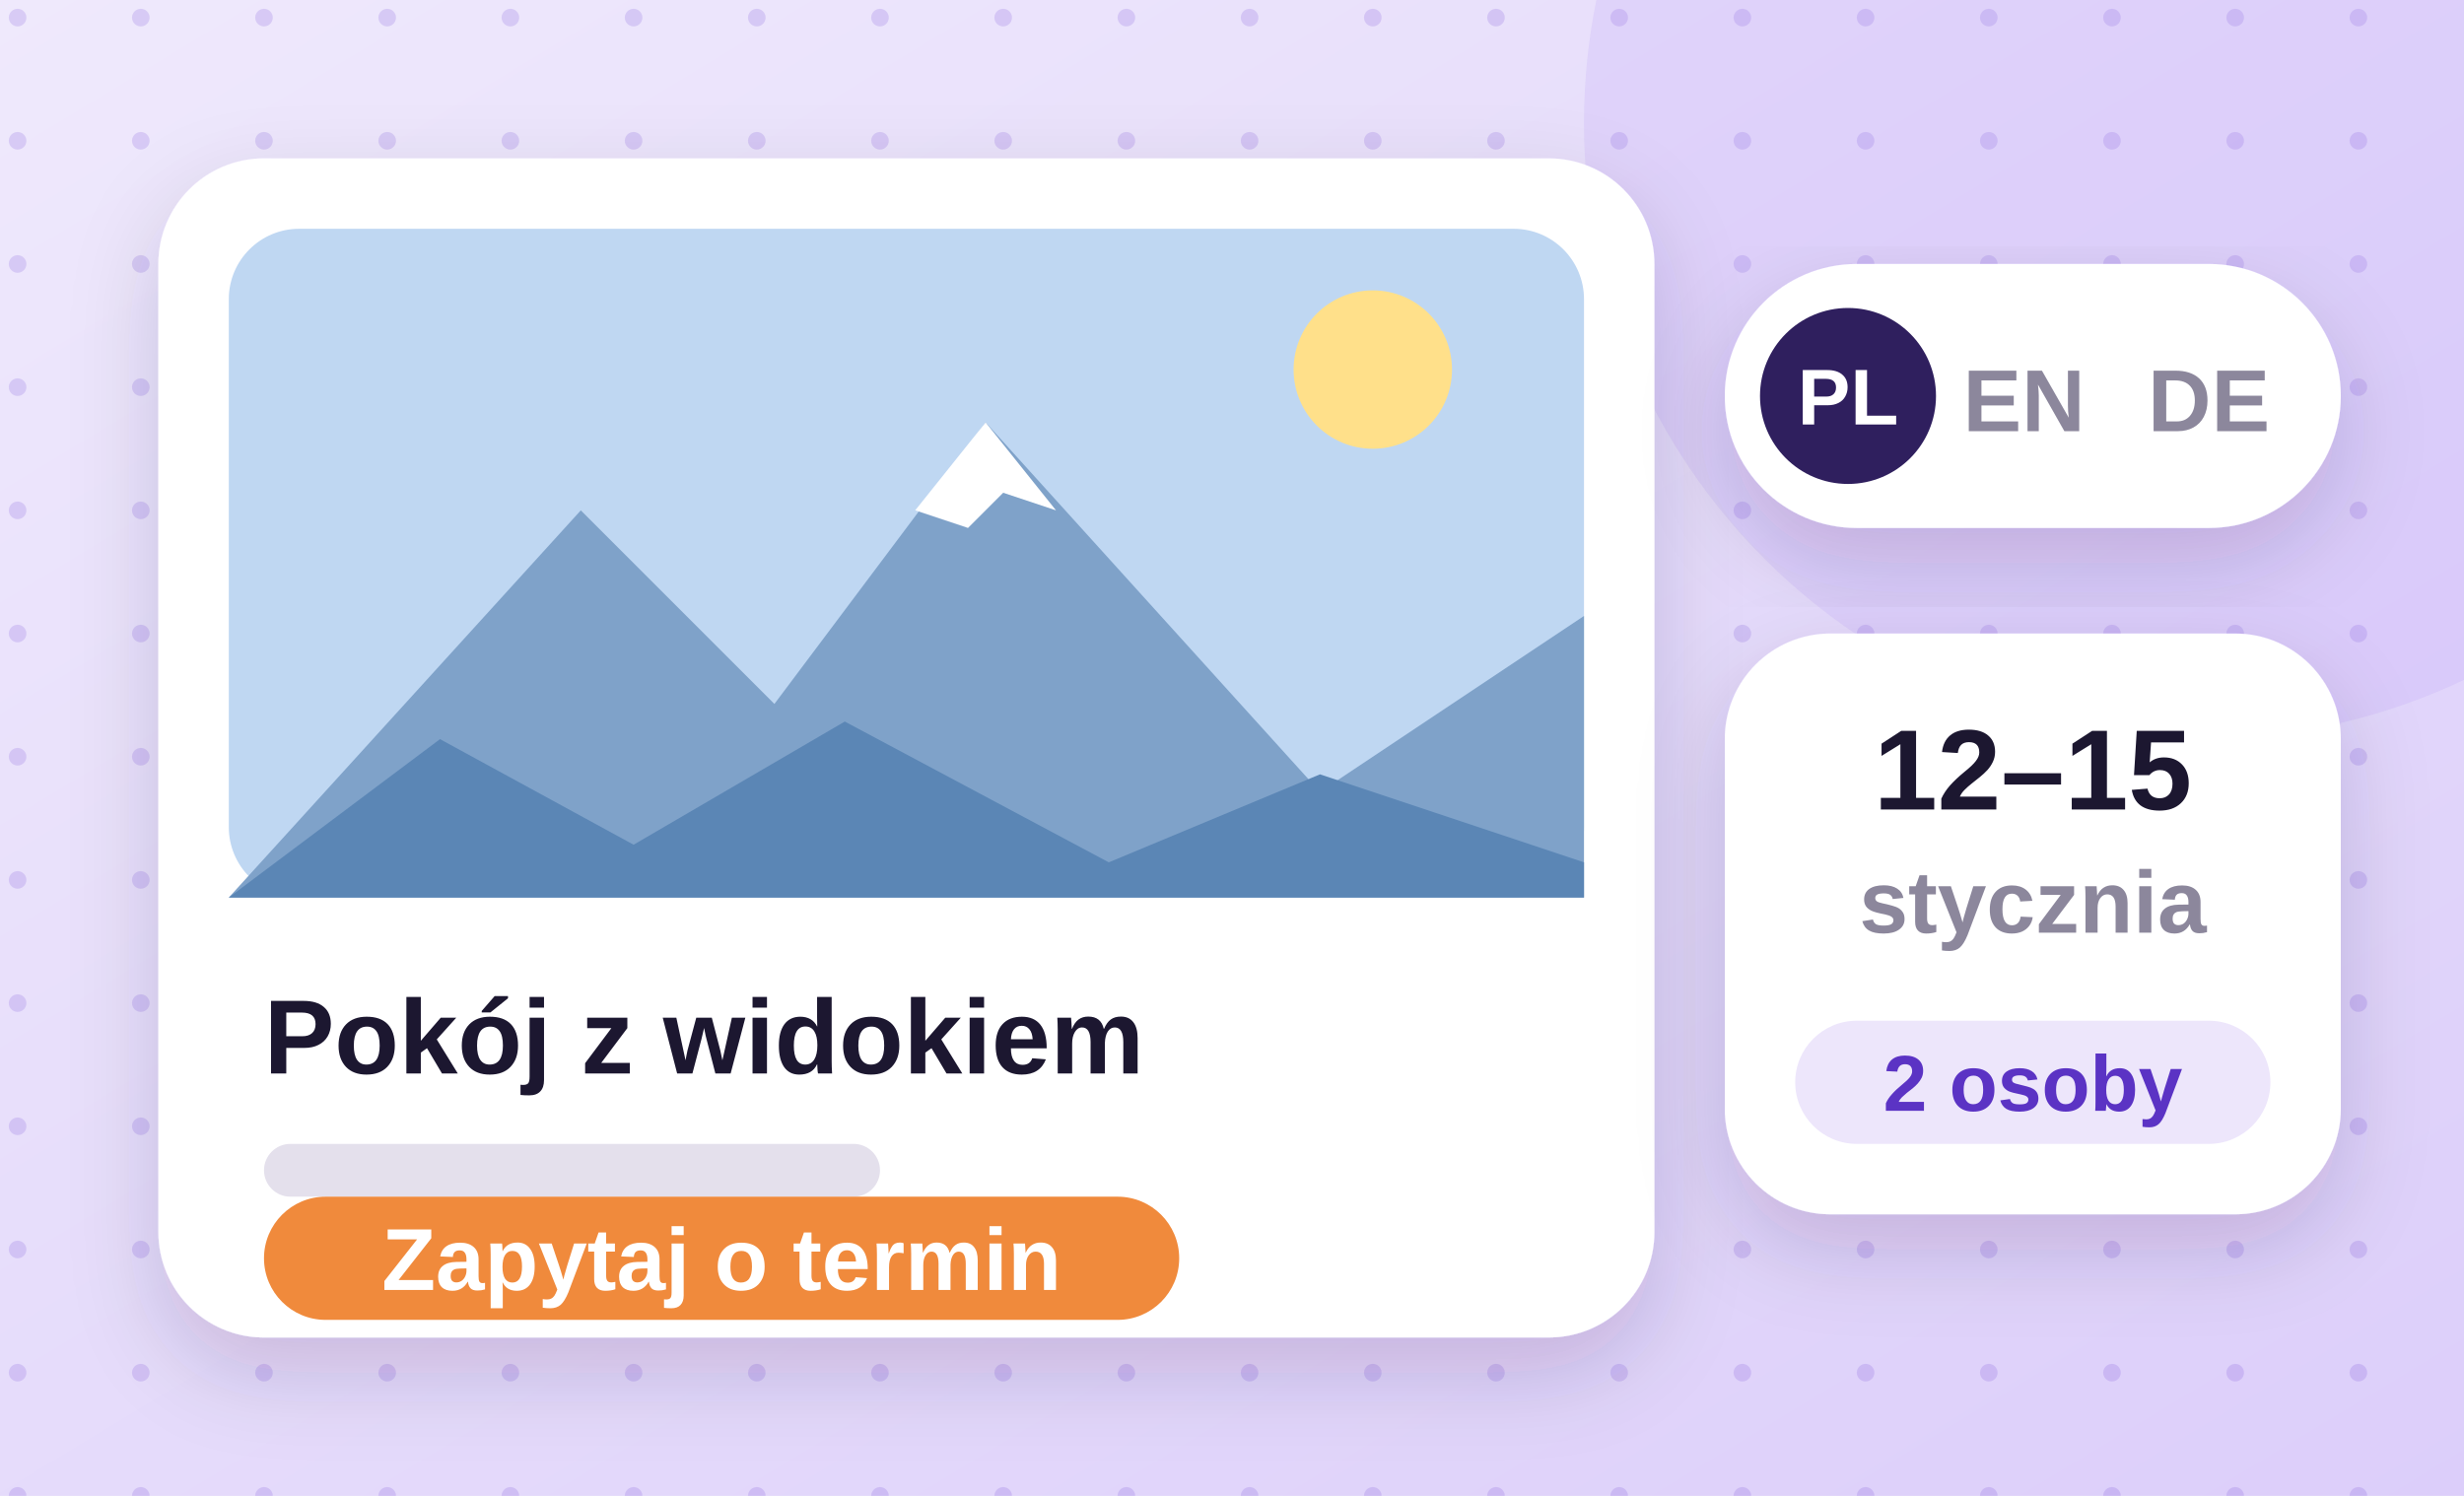
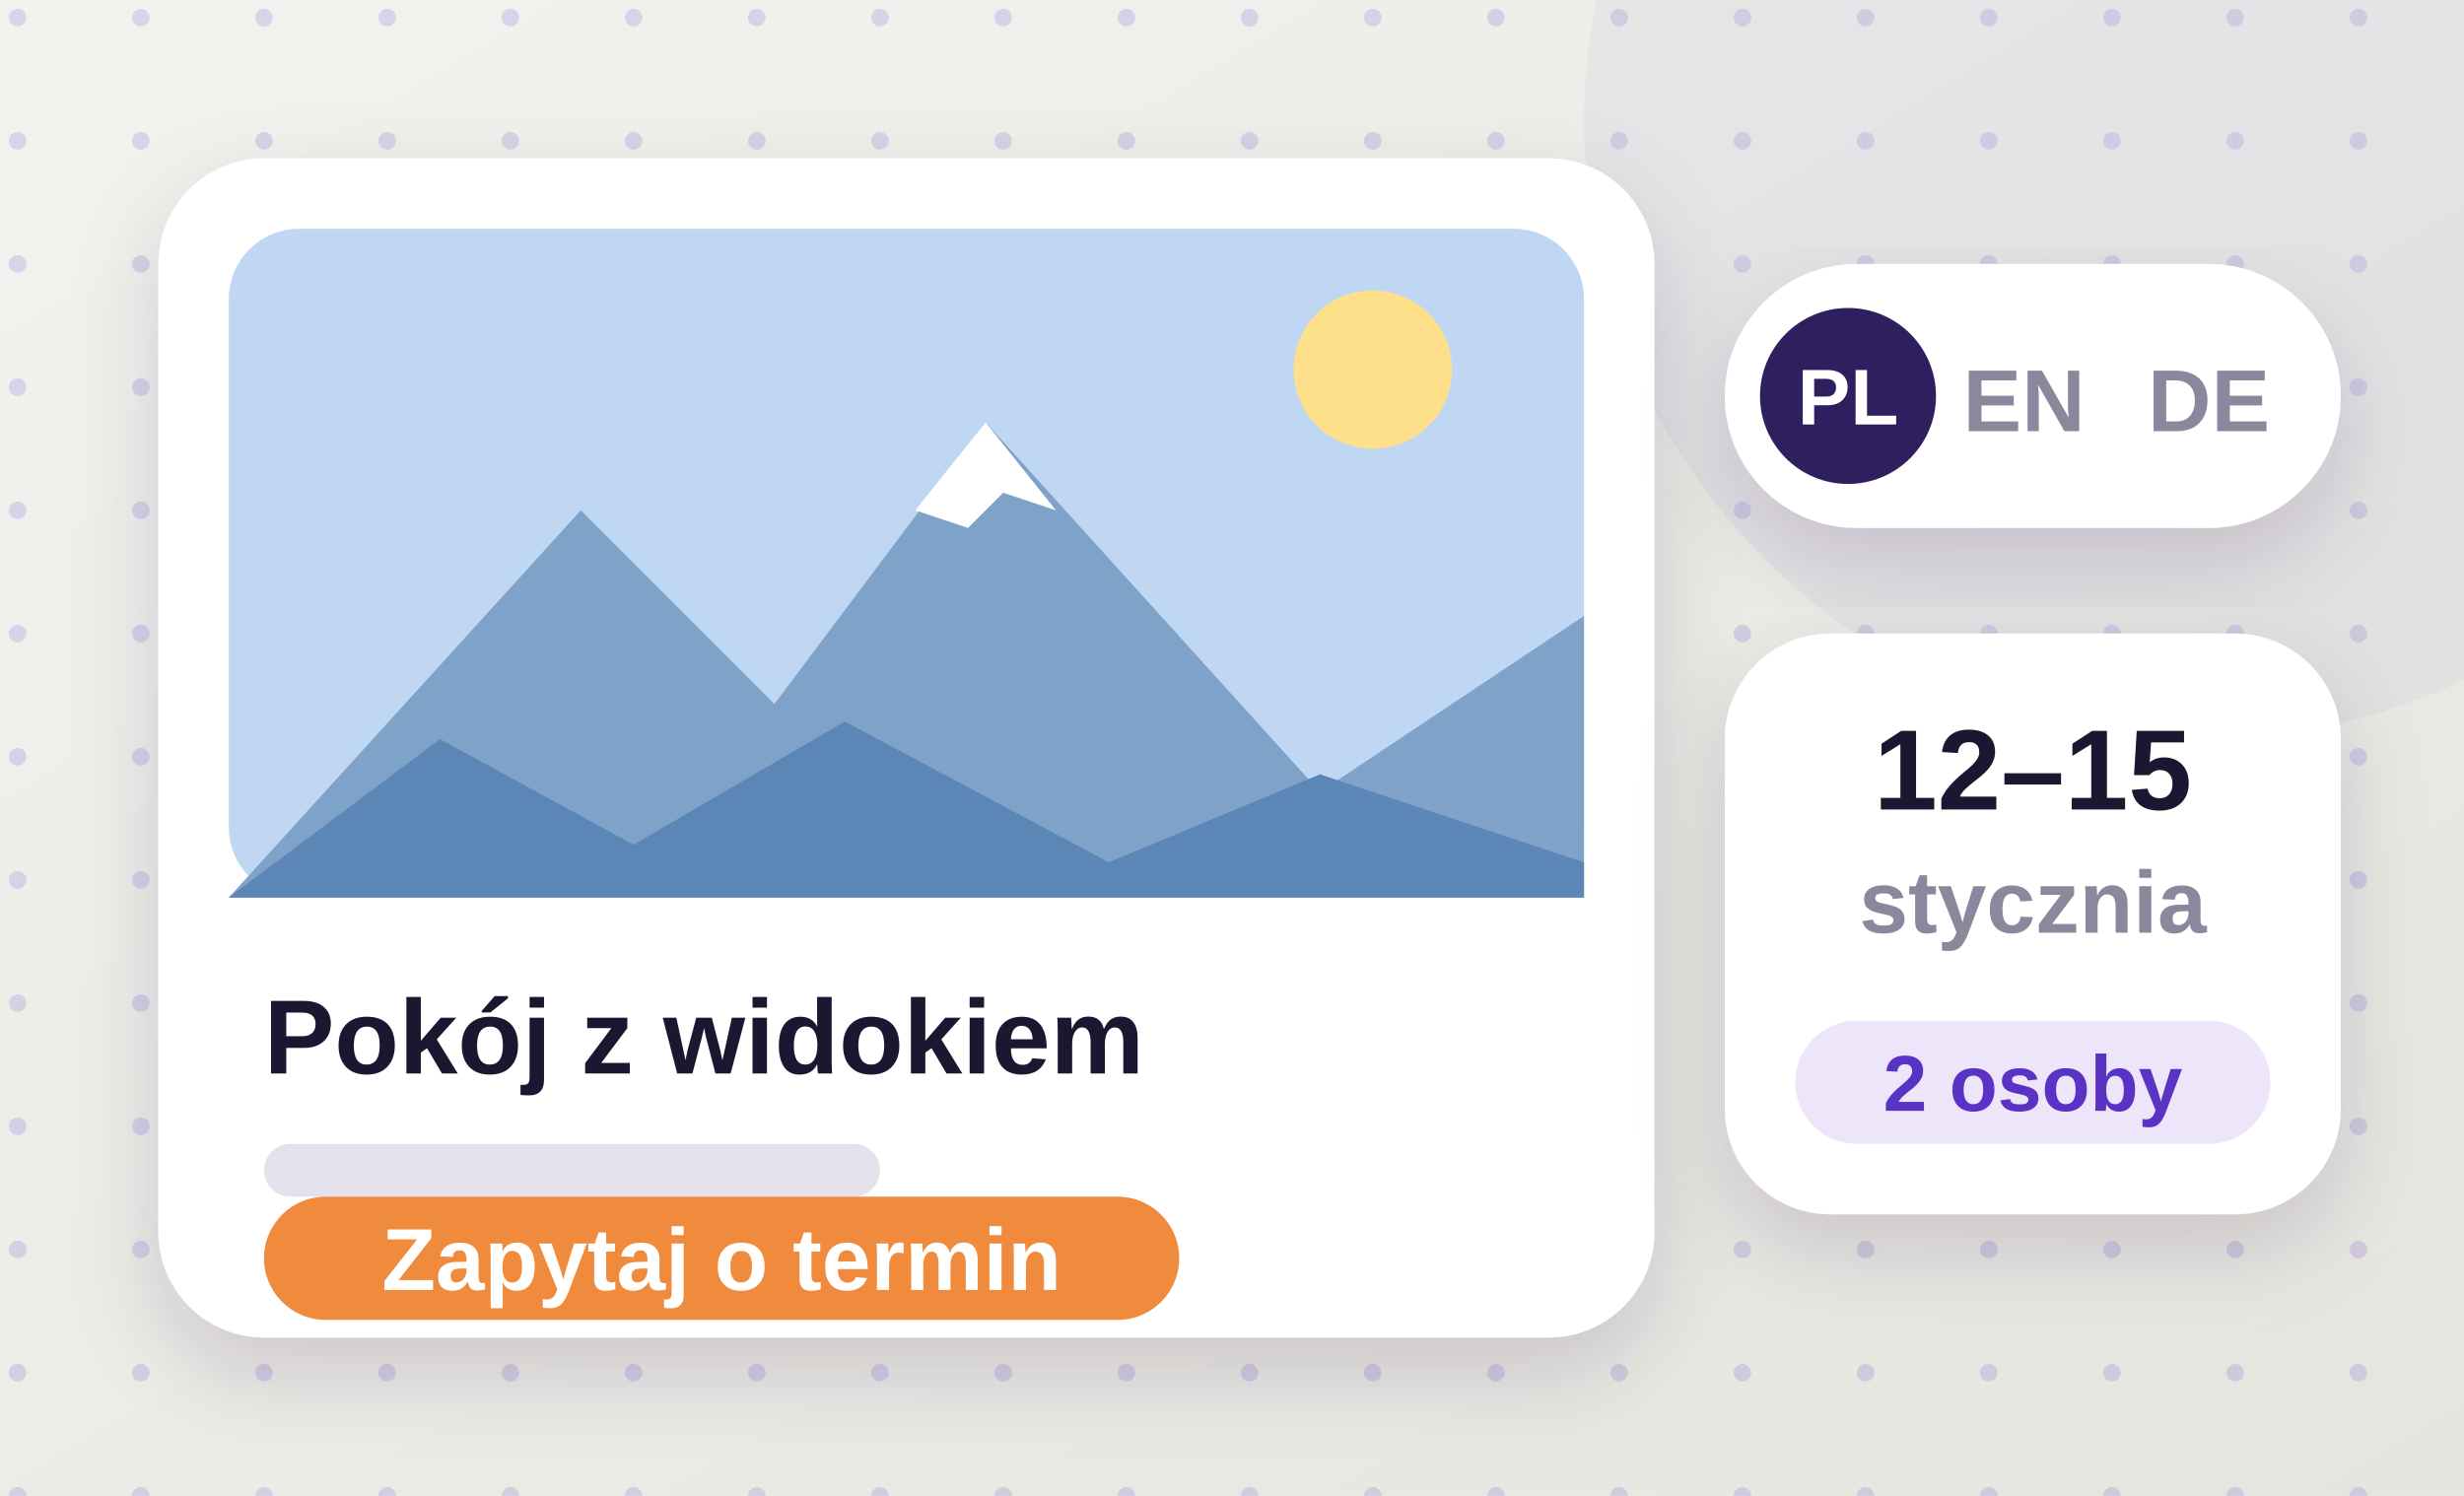
<svg xmlns="http://www.w3.org/2000/svg" viewBox="0 0 280 170" width="280" height="170">
  <defs>
    <linearGradient id="g" x1="0" y1="0" x2="1" y2="1">
-       <stop offset="0" stop-color="#EFE9FC" />
-       <stop offset="1" stop-color="#DCCEFA" />
+       <stop offset="0" stop-color="#F2F3EF" />
+       <stop offset="1" stop-color="#E3E6DE" />
    </linearGradient>
    <filter id="s" x="-20%" y="-20%" width="140%" height="150%">
      <feDropShadow dx="0" dy="4" stdDeviation="5" flood-color="#21123F" flood-opacity=".16" />
    </filter>
    <pattern id="d" width="14" height="14" patternUnits="userSpaceOnUse">
      <circle cx="2" cy="2" r="1" fill="#6E45D4" opacity=".18" />
    </pattern>
  </defs>
  <rect width="280" height="170" fill="url(#g)" />
  <rect width="280" height="170" fill="url(#d)" />
-   <circle cx="250" cy="14" r="70" fill="#A98BF0" opacity=".16" />
+   <circle cx="250" cy="14" r="70" fill="#B9B0D6" opacity=".16" />
  <rect x="18" y="18" width="170" height="134" rx="12" fill="#FFFFFF" filter="url(#s)" />
  <rect x="26" y="26" width="154" height="76" rx="8" fill="#BFD7F2" />
  <path d="M26 102 L66 58 L88 80 L112 48 L150 90 L180 70 L180 102 Z" stroke="none" stroke-width="0" fill="#7FA2C9" stroke-linecap="round" stroke-linejoin="round" />
  <path d="M104 58 L112 48 L120 58 L114 56 L110 60 Z" stroke="none" stroke-width="0" fill="#FFFFFF" stroke-linecap="round" stroke-linejoin="round" />
  <path d="M26 102 L50 84 L72 96 L96 82 L126 98 L150 88 L180 98 L180 102 Z" stroke="none" stroke-width="0" fill="#5B86B5" stroke-linecap="round" stroke-linejoin="round" />
  <circle cx="156" cy="42" r="9" fill="#FFE08A" />
  <text x="30" y="122" font-family="Arial, Helvetica, sans-serif" font-size="12" font-weight="800" fill="#1C1730" text-anchor="start">Pokój z widokiem</text>
  <rect x="30" y="130" width="70" height="6" rx="3.0" fill="#E4E0EC" />
  <rect x="30" y="136" width="104" height="14" rx="7.0" fill="#F08A3C" />
  <text x="82.0" y="146.6" font-family="Arial, Helvetica, sans-serif" font-size="10" font-weight="800" fill="#FFFFFF" text-anchor="middle">Zapytaj o termin</text>
  <rect x="196" y="30" width="70" height="30" rx="15" fill="#FFFFFF" filter="url(#s)" />
  <rect x="200" y="35" width="20" height="20" rx="10.0" fill="#2F1F5E" />
  <text x="210.0" y="48.24" font-family="Arial, Helvetica, sans-serif" font-size="9" font-weight="800" fill="#FFFFFF" text-anchor="middle">PL</text>
  <text x="230" y="49" font-family="Arial, Helvetica, sans-serif" font-size="10" font-weight="800" fill="#8C879C" text-anchor="middle">EN</text>
  <text x="251" y="49" font-family="Arial, Helvetica, sans-serif" font-size="10" font-weight="800" fill="#8C879C" text-anchor="middle">DE</text>
  <rect x="196" y="72" width="70" height="66" rx="12" fill="#FFFFFF" filter="url(#s)" />
  <text x="231" y="92" font-family="Arial, Helvetica, sans-serif" font-size="13" font-weight="800" fill="#1C1730" text-anchor="middle">12–15</text>
  <text x="231" y="106" font-family="Arial, Helvetica, sans-serif" font-size="10" font-weight="700" fill="#8C879C" text-anchor="middle">stycznia</text>
  <rect x="204" y="116" width="54" height="14" rx="7.0" fill="#EDE6FB" />
  <text x="231.0" y="126.24" font-family="Arial, Helvetica, sans-serif" font-size="9" font-weight="800" fill="#5B33C4" text-anchor="middle">2 osoby</text>
</svg>
